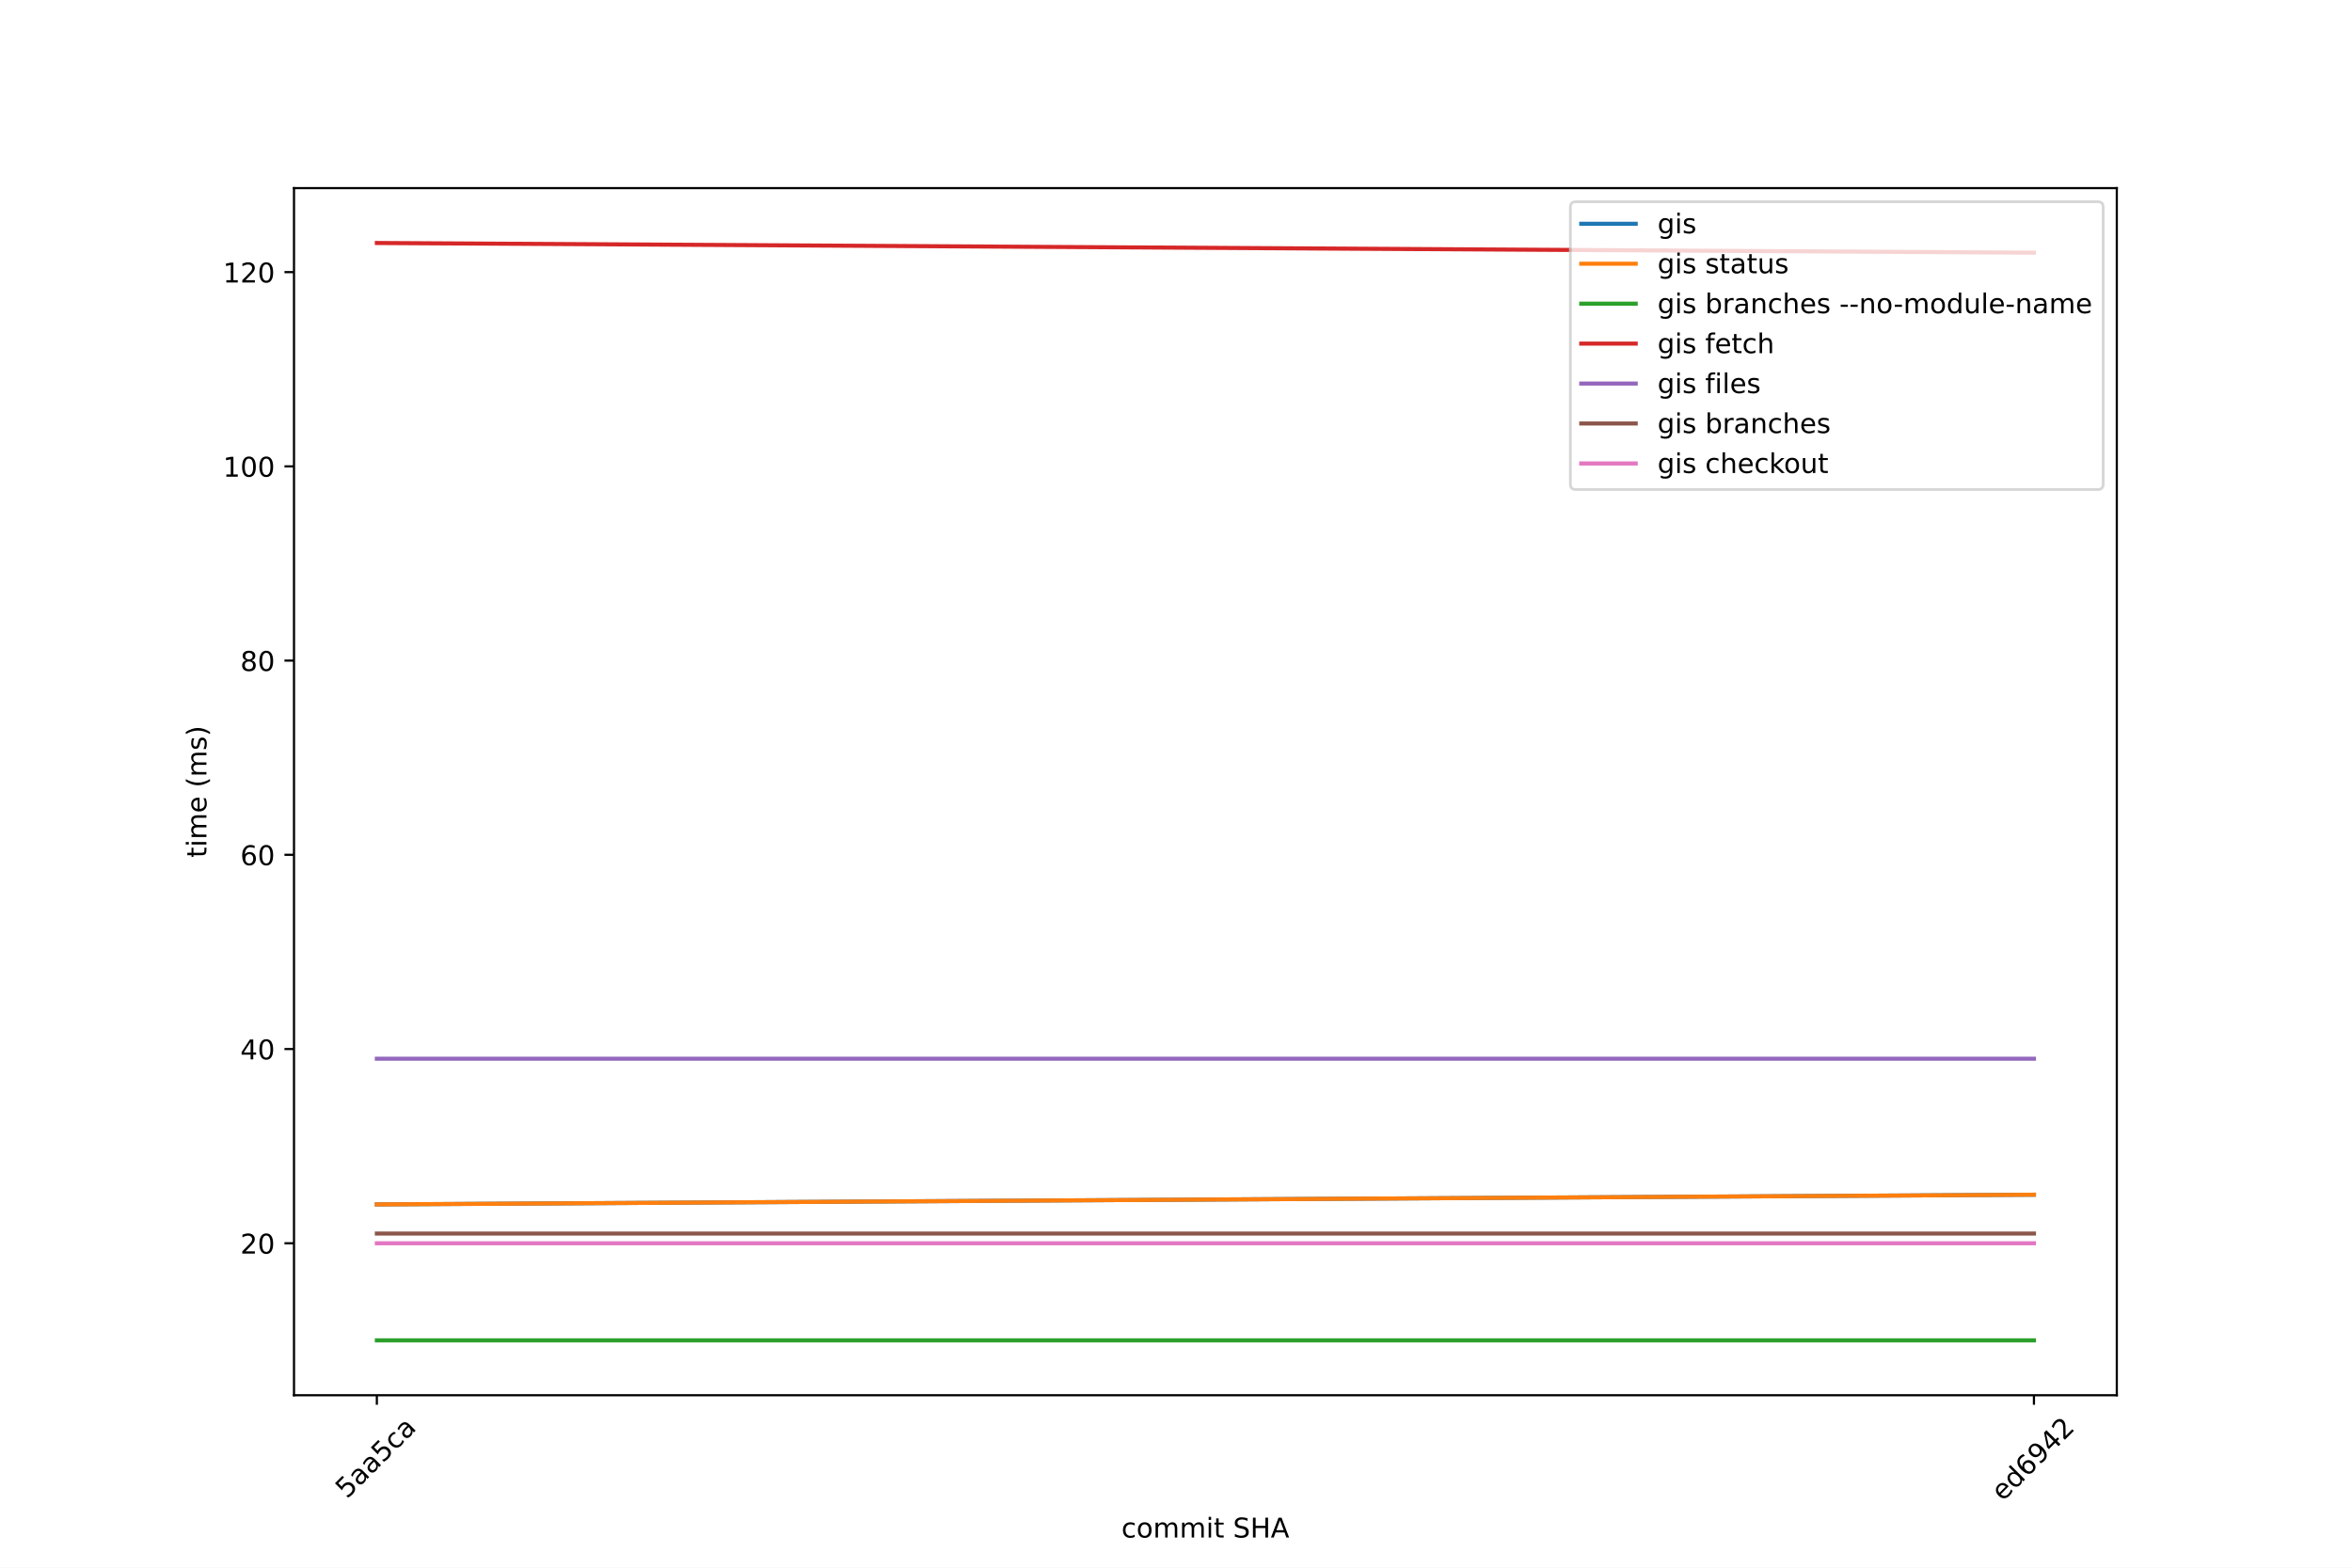
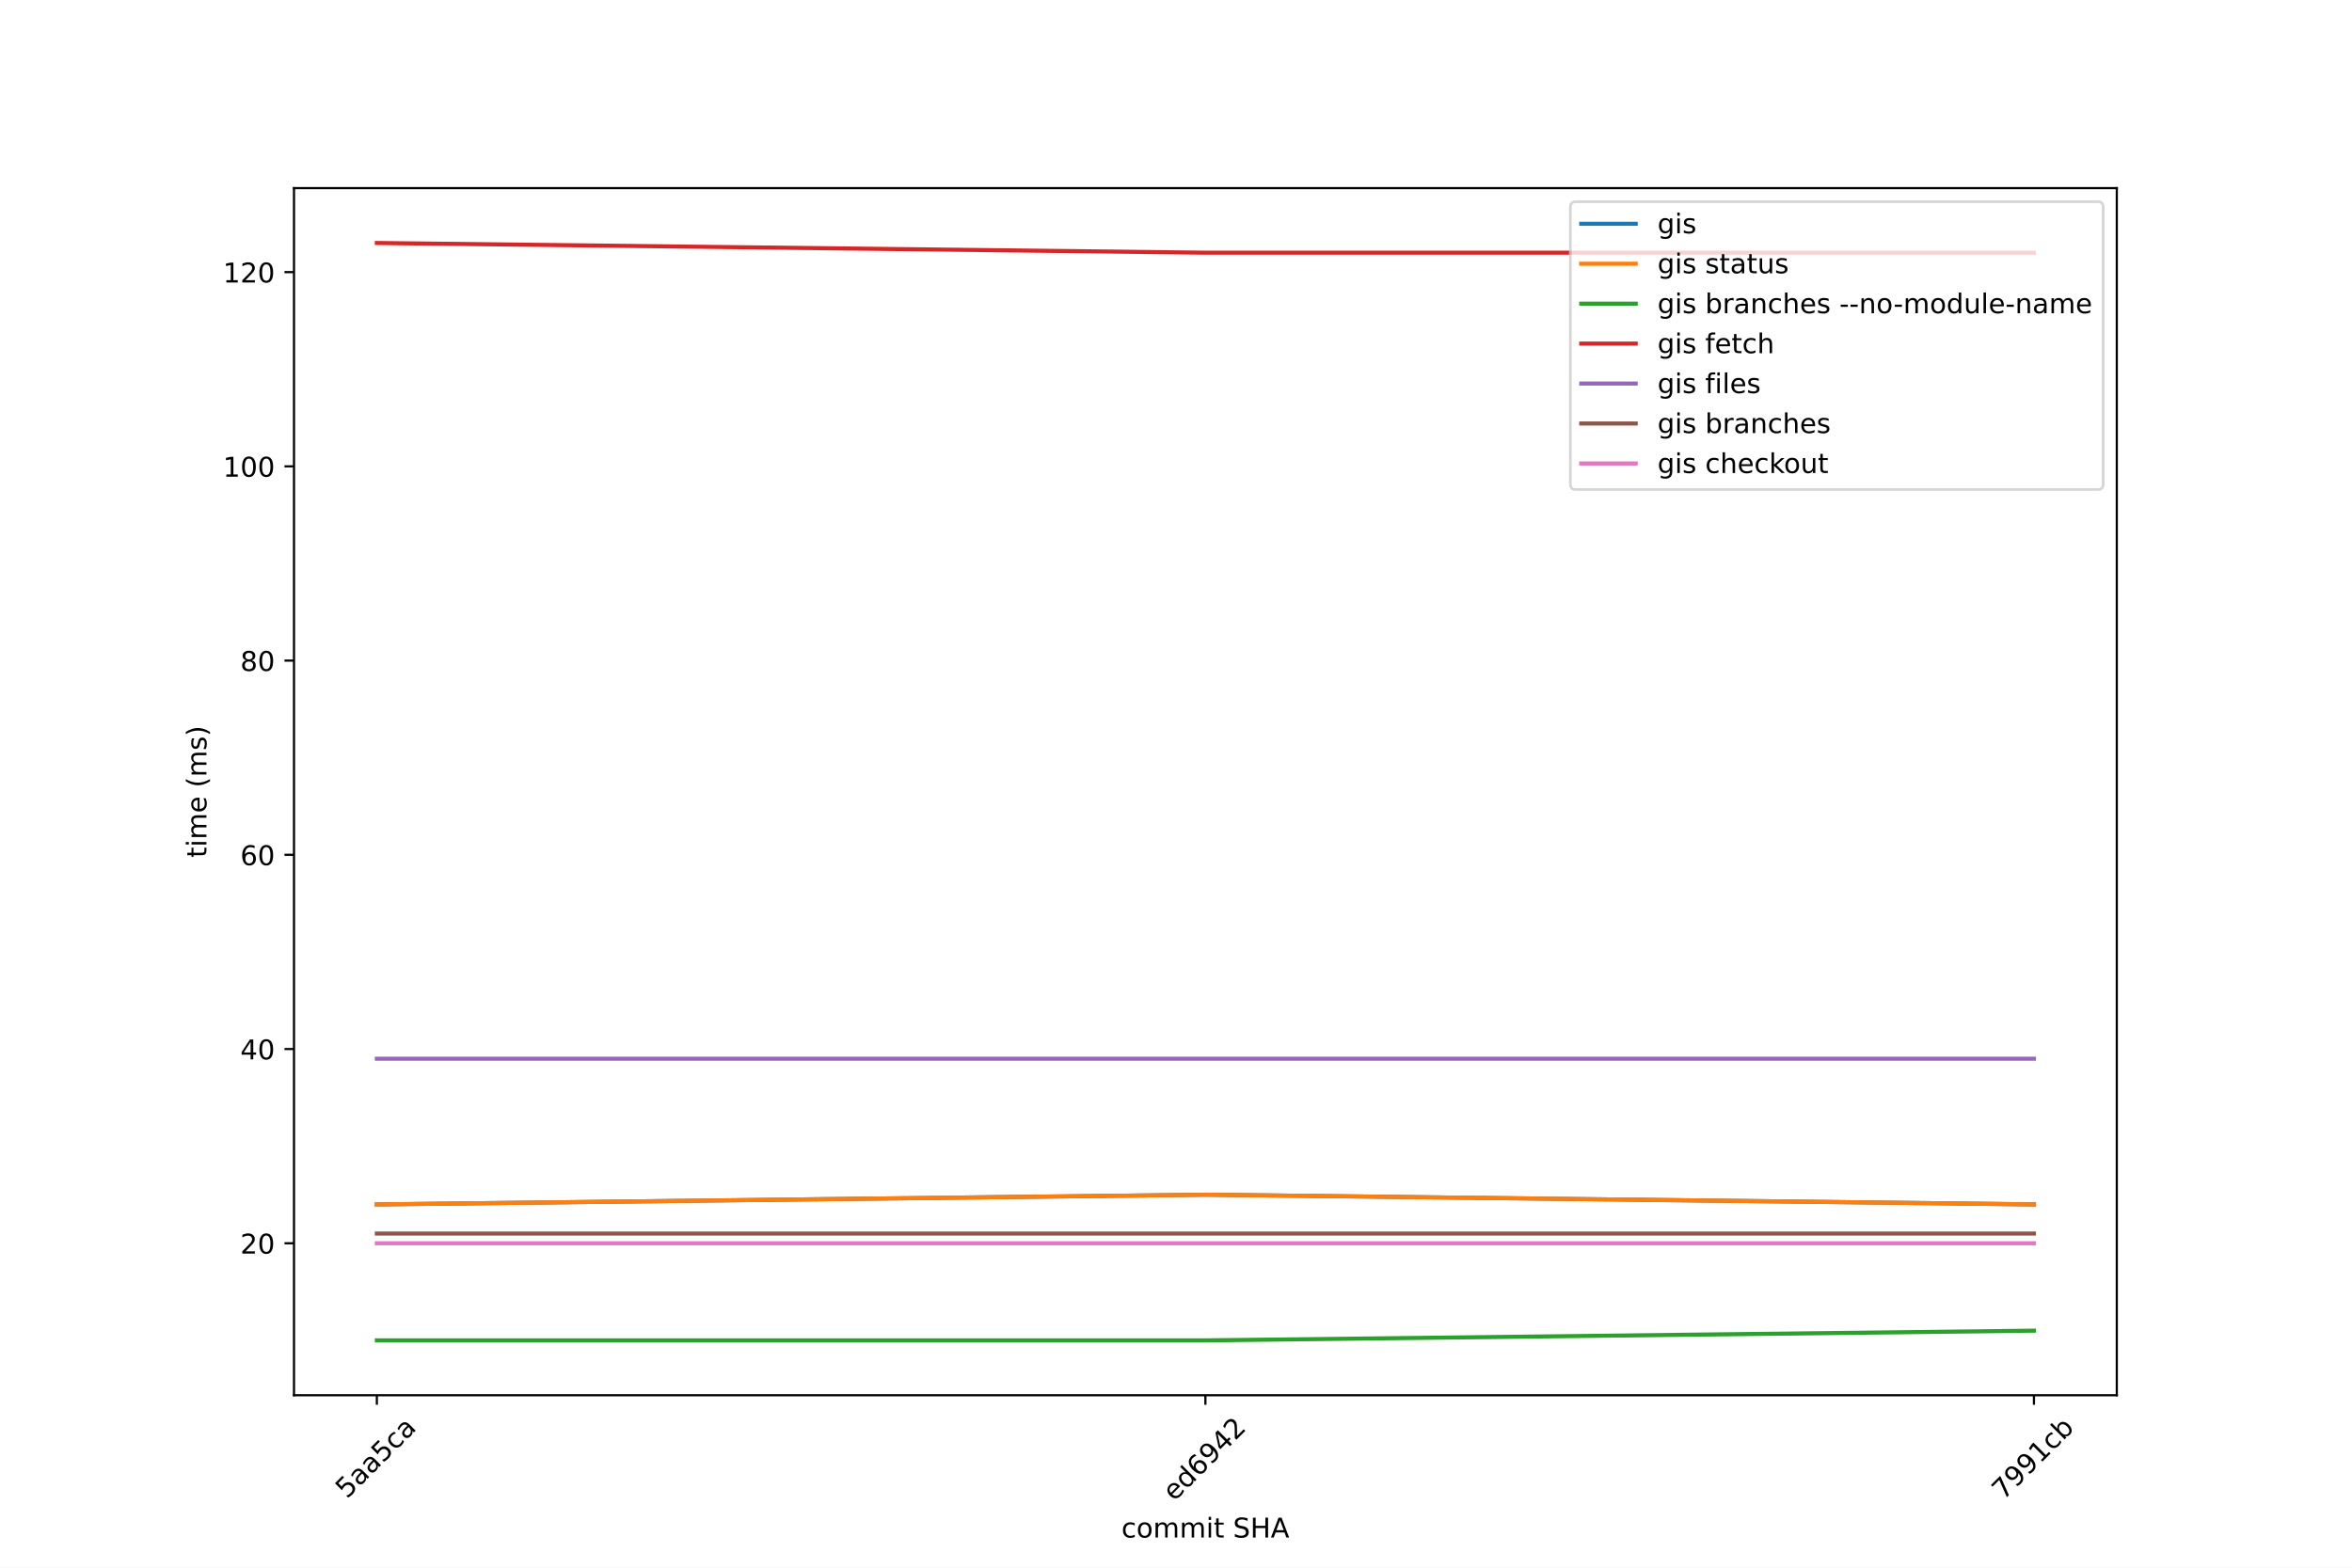
<svg xmlns="http://www.w3.org/2000/svg" xmlns:xlink="http://www.w3.org/1999/xlink" width="864pt" height="576pt" viewBox="0 0 864 576" version="1.1">
  <defs>
    <style type="text/css">*{stroke-linejoin: round; stroke-linecap: butt}</style>
  </defs>
  <g id="figure_1">
    <g id="patch_1">
      <path d="M 0 576  L 864 576  L 864 0  L 0 0  z " style="fill: #ffffff" />
    </g>
    <g id="axes_1">
      <g id="patch_2">
        <path d="M 108 512.64  L 777.6 512.64  L 777.6 69.12  L 108 69.12  z " style="fill: #ffffff" />
      </g>
      <g id="matplotlib.axis_1">
        <g id="xtick_1">
          <g id="line2d_1">
            <defs>
-               <path id="m81b98bf57f" d="M 0 0  L 0 3.5  " style="stroke: #000000; stroke-width: 0.8" />
-             </defs>
-             <g>
-               <use xlink:href="#m81b98bf57f" x="138.436" y="512.64" style="stroke: #000000; stroke-width: 0.8" />
+               <path id="m745626b993" d="M 0 0  L 0 3.5  " style="stroke: #000000; stroke-width: 0.8" />
+             </defs>
+             <g>
+               <use xlink:href="#m745626b993" x="138.436" y="512.64" style="stroke: #000000; stroke-width: 0.8" />
            </g>
          </g>
          <g id="text_1">
            <g transform="translate(127.4447 550.8985) rotate(-45) scale(0.1 -0.1)">
              <defs>
                <path id="DejaVuSans-35" d="M 691 4666  L 3169 4666  L 3169 4134  L 1269 4134  L 1269 2991  Q 1406 3038 1543 3061  Q 1681 3084 1819 3084  Q 2600 3084 3056 2656  Q 3513 2228 3513 1497  Q 3513 744 3044 326  Q 2575 -91 1722 -91  Q 1428 -91 1123 -41  Q 819 9 494 109  L 494 744  Q 775 591 1075 516  Q 1375 441 1709 441  Q 2250 441 2565 725  Q 2881 1009 2881 1497  Q 2881 1984 2565 2268  Q 2250 2553 1709 2553  Q 1456 2553 1204 2497  Q 953 2441 691 2322  L 691 4666  z " transform="scale(0.015625)" />
                <path id="DejaVuSans-61" d="M 2194 1759  Q 1497 1759 1228 1600  Q 959 1441 959 1056  Q 959 750 1161 570  Q 1363 391 1709 391  Q 2188 391 2477 730  Q 2766 1069 2766 1631  L 2766 1759  L 2194 1759  z M 3341 1997  L 3341 0  L 2766 0  L 2766 531  Q 2569 213 2275 61  Q 1981 -91 1556 -91  Q 1019 -91 701 211  Q 384 513 384 1019  Q 384 1609 779 1909  Q 1175 2209 1959 2209  L 2766 2209  L 2766 2266  Q 2766 2663 2505 2880  Q 2244 3097 1772 3097  Q 1472 3097 1187 3025  Q 903 2953 641 2809  L 641 3341  Q 956 3463 1253 3523  Q 1550 3584 1831 3584  Q 2591 3584 2966 3190  Q 3341 2797 3341 1997  z " transform="scale(0.015625)" />
                <path id="DejaVuSans-63" d="M 3122 3366  L 3122 2828  Q 2878 2963 2633 3030  Q 2388 3097 2138 3097  Q 1578 3097 1268 2742  Q 959 2388 959 1747  Q 959 1106 1268 751  Q 1578 397 2138 397  Q 2388 397 2633 464  Q 2878 531 3122 666  L 3122 134  Q 2881 22 2623 -34  Q 2366 -91 2075 -91  Q 1284 -91 818 406  Q 353 903 353 1747  Q 353 2603 823 3093  Q 1294 3584 2113 3584  Q 2378 3584 2631 3529  Q 2884 3475 3122 3366  z " transform="scale(0.015625)" />
              </defs>
              <use xlink:href="#DejaVuSans-35" />
              <use xlink:href="#DejaVuSans-61" x="63.623" />
              <use xlink:href="#DejaVuSans-61" x="124.902" />
              <use xlink:href="#DejaVuSans-35" x="186.182" />
              <use xlink:href="#DejaVuSans-63" x="249.805" />
              <use xlink:href="#DejaVuSans-61" x="304.785" />
            </g>
          </g>
        </g>
        <g id="xtick_2">
          <g id="line2d_2">
            <g>
-               <use xlink:href="#m81b98bf57f" x="747.164" y="512.64" style="stroke: #000000; stroke-width: 0.8" />
+               <use xlink:href="#m745626b993" x="442.8" y="512.64" style="stroke: #000000; stroke-width: 0.8" />
            </g>
          </g>
          <g id="text_2">
-             <g transform="translate(735.6969 551.8487) rotate(-45) scale(0.1 -0.1)">
+             <g transform="translate(431.3333 551.8487) rotate(-45) scale(0.1 -0.1)">
              <defs>
                <path id="DejaVuSans-65" d="M 3597 1894  L 3597 1613  L 953 1613  Q 991 1019 1311 708  Q 1631 397 2203 397  Q 2534 397 2845 478  Q 3156 559 3463 722  L 3463 178  Q 3153 47 2828 -22  Q 2503 -91 2169 -91  Q 1331 -91 842 396  Q 353 884 353 1716  Q 353 2575 817 3079  Q 1281 3584 2069 3584  Q 2775 3584 3186 3129  Q 3597 2675 3597 1894  z M 3022 2063  Q 3016 2534 2758 2815  Q 2500 3097 2075 3097  Q 1594 3097 1305 2825  Q 1016 2553 972 2059  L 3022 2063  z " transform="scale(0.015625)" />
                <path id="DejaVuSans-64" d="M 2906 2969  L 2906 4863  L 3481 4863  L 3481 0  L 2906 0  L 2906 525  Q 2725 213 2448 61  Q 2172 -91 1784 -91  Q 1150 -91 751 415  Q 353 922 353 1747  Q 353 2572 751 3078  Q 1150 3584 1784 3584  Q 2172 3584 2448 3432  Q 2725 3281 2906 2969  z M 947 1747  Q 947 1113 1208 752  Q 1469 391 1925 391  Q 2381 391 2643 752  Q 2906 1113 2906 1747  Q 2906 2381 2643 2742  Q 2381 3103 1925 3103  Q 1469 3103 1208 2742  Q 947 2381 947 1747  z " transform="scale(0.015625)" />
                <path id="DejaVuSans-36" d="M 2113 2584  Q 1688 2584 1439 2293  Q 1191 2003 1191 1497  Q 1191 994 1439 701  Q 1688 409 2113 409  Q 2538 409 2786 701  Q 3034 994 3034 1497  Q 3034 2003 2786 2293  Q 2538 2584 2113 2584  z M 3366 4563  L 3366 3988  Q 3128 4100 2886 4159  Q 2644 4219 2406 4219  Q 1781 4219 1451 3797  Q 1122 3375 1075 2522  Q 1259 2794 1537 2939  Q 1816 3084 2150 3084  Q 2853 3084 3261 2657  Q 3669 2231 3669 1497  Q 3669 778 3244 343  Q 2819 -91 2113 -91  Q 1303 -91 875 529  Q 447 1150 447 2328  Q 447 3434 972 4092  Q 1497 4750 2381 4750  Q 2619 4750 2861 4703  Q 3103 4656 3366 4563  z " transform="scale(0.015625)" />
                <path id="DejaVuSans-39" d="M 703 97  L 703 672  Q 941 559 1184 500  Q 1428 441 1663 441  Q 2288 441 2617 861  Q 2947 1281 2994 2138  Q 2813 1869 2534 1725  Q 2256 1581 1919 1581  Q 1219 1581 811 2004  Q 403 2428 403 3163  Q 403 3881 828 4315  Q 1253 4750 1959 4750  Q 2769 4750 3195 4129  Q 3622 3509 3622 2328  Q 3622 1225 3098 567  Q 2575 -91 1691 -91  Q 1453 -91 1209 -44  Q 966 3 703 97  z M 1959 2075  Q 2384 2075 2632 2365  Q 2881 2656 2881 3163  Q 2881 3666 2632 3958  Q 2384 4250 1959 4250  Q 1534 4250 1286 3958  Q 1038 3666 1038 3163  Q 1038 2656 1286 2365  Q 1534 2075 1959 2075  z " transform="scale(0.015625)" />
                <path id="DejaVuSans-34" d="M 2419 4116  L 825 1625  L 2419 1625  L 2419 4116  z M 2253 4666  L 3047 4666  L 3047 1625  L 3713 1625  L 3713 1100  L 3047 1100  L 3047 0  L 2419 0  L 2419 1100  L 313 1100  L 313 1709  L 2253 4666  z " transform="scale(0.015625)" />
                <path id="DejaVuSans-32" d="M 1228 531  L 3431 531  L 3431 0  L 469 0  L 469 531  Q 828 903 1448 1529  Q 2069 2156 2228 2338  Q 2531 2678 2651 2914  Q 2772 3150 2772 3378  Q 2772 3750 2511 3984  Q 2250 4219 1831 4219  Q 1534 4219 1204 4116  Q 875 4013 500 3803  L 500 4441  Q 881 4594 1212 4672  Q 1544 4750 1819 4750  Q 2544 4750 2975 4387  Q 3406 4025 3406 3419  Q 3406 3131 3298 2873  Q 3191 2616 2906 2266  Q 2828 2175 2409 1742  Q 1991 1309 1228 531  z " transform="scale(0.015625)" />
              </defs>
              <use xlink:href="#DejaVuSans-65" />
              <use xlink:href="#DejaVuSans-64" x="61.523" />
              <use xlink:href="#DejaVuSans-36" x="125" />
              <use xlink:href="#DejaVuSans-39" x="188.623" />
              <use xlink:href="#DejaVuSans-34" x="252.246" />
              <use xlink:href="#DejaVuSans-32" x="315.869" />
            </g>
          </g>
        </g>
-         <g id="text_3">
+         <g id="xtick_3">
+           <g id="line2d_3">
+             <g>
+               <use xlink:href="#m745626b993" x="747.164" y="512.64" style="stroke: #000000; stroke-width: 0.8" />
+             </g>
+           </g>
+           <g id="text_3">
+             <g transform="translate(735.9284 551.3858) rotate(-45) scale(0.1 -0.1)">
+               <defs>
+                 <path id="DejaVuSans-37" d="M 525 4666  L 3525 4666  L 3525 4397  L 1831 0  L 1172 0  L 2766 4134  L 525 4134  L 525 4666  z " transform="scale(0.015625)" />
+                 <path id="DejaVuSans-31" d="M 794 531  L 1825 531  L 1825 4091  L 703 3866  L 703 4441  L 1819 4666  L 2450 4666  L 2450 531  L 3481 531  L 3481 0  L 794 0  L 794 531  z " transform="scale(0.015625)" />
+                 <path id="DejaVuSans-62" d="M 3116 1747  Q 3116 2381 2855 2742  Q 2594 3103 2138 3103  Q 1681 3103 1420 2742  Q 1159 2381 1159 1747  Q 1159 1113 1420 752  Q 1681 391 2138 391  Q 2594 391 2855 752  Q 3116 1113 3116 1747  z M 1159 2969  Q 1341 3281 1617 3432  Q 1894 3584 2278 3584  Q 2916 3584 3314 3078  Q 3713 2572 3713 1747  Q 3713 922 3314 415  Q 2916 -91 2278 -91  Q 1894 -91 1617 61  Q 1341 213 1159 525  L 1159 0  L 581 0  L 581 4863  L 1159 4863  L 1159 2969  z " transform="scale(0.015625)" />
+               </defs>
+               <use xlink:href="#DejaVuSans-37" />
+               <use xlink:href="#DejaVuSans-39" x="63.623" />
+               <use xlink:href="#DejaVuSans-39" x="127.246" />
+               <use xlink:href="#DejaVuSans-31" x="190.869" />
+               <use xlink:href="#DejaVuSans-63" x="254.492" />
+               <use xlink:href="#DejaVuSans-62" x="309.473" />
+             </g>
+           </g>
+         </g>
+         <g id="text_4">
          <g transform="translate(411.9578 564.9177) scale(0.1 -0.1)">
            <defs>
              <path id="DejaVuSans-6f" d="M 1959 3097  Q 1497 3097 1228 2736  Q 959 2375 959 1747  Q 959 1119 1226 758  Q 1494 397 1959 397  Q 2419 397 2687 759  Q 2956 1122 2956 1747  Q 2956 2369 2687 2733  Q 2419 3097 1959 3097  z M 1959 3584  Q 2709 3584 3137 3096  Q 3566 2609 3566 1747  Q 3566 888 3137 398  Q 2709 -91 1959 -91  Q 1206 -91 779 398  Q 353 888 353 1747  Q 353 2609 779 3096  Q 1206 3584 1959 3584  z " transform="scale(0.015625)" />
              <path id="DejaVuSans-6d" d="M 3328 2828  Q 3544 3216 3844 3400  Q 4144 3584 4550 3584  Q 5097 3584 5394 3201  Q 5691 2819 5691 2113  L 5691 0  L 5113 0  L 5113 2094  Q 5113 2597 4934 2840  Q 4756 3084 4391 3084  Q 3944 3084 3684 2787  Q 3425 2491 3425 1978  L 3425 0  L 2847 0  L 2847 2094  Q 2847 2600 2669 2842  Q 2491 3084 2119 3084  Q 1678 3084 1418 2786  Q 1159 2488 1159 1978  L 1159 0  L 581 0  L 581 3500  L 1159 3500  L 1159 2956  Q 1356 3278 1631 3431  Q 1906 3584 2284 3584  Q 2666 3584 2933 3390  Q 3200 3197 3328 2828  z " transform="scale(0.015625)" />
              <path id="DejaVuSans-69" d="M 603 3500  L 1178 3500  L 1178 0  L 603 0  L 603 3500  z M 603 4863  L 1178 4863  L 1178 4134  L 603 4134  L 603 4863  z " transform="scale(0.015625)" />
              <path id="DejaVuSans-74" d="M 1172 4494  L 1172 3500  L 2356 3500  L 2356 3053  L 1172 3053  L 1172 1153  Q 1172 725 1289 603  Q 1406 481 1766 481  L 2356 481  L 2356 0  L 1766 0  Q 1100 0 847 248  Q 594 497 594 1153  L 594 3053  L 172 3053  L 172 3500  L 594 3500  L 594 4494  L 1172 4494  z " transform="scale(0.015625)" />
              <path id="DejaVuSans-20" transform="scale(0.015625)" />
              <path id="DejaVuSans-53" d="M 3425 4513  L 3425 3897  Q 3066 4069 2747 4153  Q 2428 4238 2131 4238  Q 1616 4238 1336 4038  Q 1056 3838 1056 3469  Q 1056 3159 1242 3001  Q 1428 2844 1947 2747  L 2328 2669  Q 3034 2534 3370 2195  Q 3706 1856 3706 1288  Q 3706 609 3251 259  Q 2797 -91 1919 -91  Q 1588 -91 1214 -16  Q 841 59 441 206  L 441 856  Q 825 641 1194 531  Q 1563 422 1919 422  Q 2459 422 2753 634  Q 3047 847 3047 1241  Q 3047 1584 2836 1778  Q 2625 1972 2144 2069  L 1759 2144  Q 1053 2284 737 2584  Q 422 2884 422 3419  Q 422 4038 858 4394  Q 1294 4750 2059 4750  Q 2388 4750 2728 4690  Q 3069 4631 3425 4513  z " transform="scale(0.015625)" />
              <path id="DejaVuSans-48" d="M 628 4666  L 1259 4666  L 1259 2753  L 3553 2753  L 3553 4666  L 4184 4666  L 4184 0  L 3553 0  L 3553 2222  L 1259 2222  L 1259 0  L 628 0  L 628 4666  z " transform="scale(0.015625)" />
              <path id="DejaVuSans-41" d="M 2188 4044  L 1331 1722  L 3047 1722  L 2188 4044  z M 1831 4666  L 2547 4666  L 4325 0  L 3669 0  L 3244 1197  L 1141 1197  L 716 0  L 50 0  L 1831 4666  z " transform="scale(0.015625)" />
            </defs>
            <use xlink:href="#DejaVuSans-63" />
            <use xlink:href="#DejaVuSans-6f" x="54.98" />
            <use xlink:href="#DejaVuSans-6d" x="116.162" />
            <use xlink:href="#DejaVuSans-6d" x="213.574" />
            <use xlink:href="#DejaVuSans-69" x="310.986" />
            <use xlink:href="#DejaVuSans-74" x="338.77" />
            <use xlink:href="#DejaVuSans-20" x="377.979" />
            <use xlink:href="#DejaVuSans-53" x="409.766" />
            <use xlink:href="#DejaVuSans-48" x="473.242" />
            <use xlink:href="#DejaVuSans-41" x="548.438" />
          </g>
        </g>
      </g>
      <g id="matplotlib.axis_2">
        <g id="ytick_1">
-           <g id="line2d_3">
-             <defs>
-               <path id="mb40b06a267" d="M 0 0  L -3.5 0  " style="stroke: #000000; stroke-width: 0.8" />
-             </defs>
-             <g>
-               <use xlink:href="#mb40b06a267" x="108" y="456.799" style="stroke: #000000; stroke-width: 0.8" />
-             </g>
-           </g>
-           <g id="text_4">
+           <g id="line2d_4">
+             <defs>
+               <path id="m132b5d697a" d="M 0 0  L -3.5 0  " style="stroke: #000000; stroke-width: 0.8" />
+             </defs>
+             <g>
+               <use xlink:href="#m132b5d697a" x="108" y="456.799" style="stroke: #000000; stroke-width: 0.8" />
+             </g>
+           </g>
+           <g id="text_5">
            <g transform="translate(88.275 460.5978) scale(0.1 -0.1)">
              <defs>
                <path id="DejaVuSans-30" d="M 2034 4250  Q 1547 4250 1301 3770  Q 1056 3291 1056 2328  Q 1056 1369 1301 889  Q 1547 409 2034 409  Q 2525 409 2770 889  Q 3016 1369 3016 2328  Q 3016 3291 2770 3770  Q 2525 4250 2034 4250  z M 2034 4750  Q 2819 4750 3233 4129  Q 3647 3509 3647 2328  Q 3647 1150 3233 529  Q 2819 -91 2034 -91  Q 1250 -91 836 529  Q 422 1150 422 2328  Q 422 3509 836 4129  Q 1250 4750 2034 4750  z " transform="scale(0.015625)" />
              </defs>
              <use xlink:href="#DejaVuSans-32" />
              <use xlink:href="#DejaVuSans-30" x="63.623" />
            </g>
          </g>
        </g>
        <g id="ytick_2">
-           <g id="line2d_4">
-             <g>
-               <use xlink:href="#mb40b06a267" x="108" y="385.436" style="stroke: #000000; stroke-width: 0.8" />
-             </g>
-           </g>
-           <g id="text_5">
+           <g id="line2d_5">
+             <g>
+               <use xlink:href="#m132b5d697a" x="108" y="385.436" style="stroke: #000000; stroke-width: 0.8" />
+             </g>
+           </g>
+           <g id="text_6">
            <g transform="translate(88.275 389.235) scale(0.1 -0.1)">
              <use xlink:href="#DejaVuSans-34" />
              <use xlink:href="#DejaVuSans-30" x="63.623" />
            </g>
          </g>
        </g>
        <g id="ytick_3">
-           <g id="line2d_5">
-             <g>
-               <use xlink:href="#mb40b06a267" x="108" y="314.073" style="stroke: #000000; stroke-width: 0.8" />
-             </g>
-           </g>
-           <g id="text_6">
+           <g id="line2d_6">
+             <g>
+               <use xlink:href="#m132b5d697a" x="108" y="314.073" style="stroke: #000000; stroke-width: 0.8" />
+             </g>
+           </g>
+           <g id="text_7">
            <g transform="translate(88.275 317.8721) scale(0.1 -0.1)">
              <use xlink:href="#DejaVuSans-36" />
              <use xlink:href="#DejaVuSans-30" x="63.623" />
            </g>
          </g>
        </g>
        <g id="ytick_4">
-           <g id="line2d_6">
-             <g>
-               <use xlink:href="#mb40b06a267" x="108" y="242.71" style="stroke: #000000; stroke-width: 0.8" />
-             </g>
-           </g>
-           <g id="text_7">
+           <g id="line2d_7">
+             <g>
+               <use xlink:href="#m132b5d697a" x="108" y="242.71" style="stroke: #000000; stroke-width: 0.8" />
+             </g>
+           </g>
+           <g id="text_8">
            <g transform="translate(88.275 246.5093) scale(0.1 -0.1)">
              <defs>
                <path id="DejaVuSans-38" d="M 2034 2216  Q 1584 2216 1326 1975  Q 1069 1734 1069 1313  Q 1069 891 1326 650  Q 1584 409 2034 409  Q 2484 409 2743 651  Q 3003 894 3003 1313  Q 3003 1734 2745 1975  Q 2488 2216 2034 2216  z M 1403 2484  Q 997 2584 770 2862  Q 544 3141 544 3541  Q 544 4100 942 4425  Q 1341 4750 2034 4750  Q 2731 4750 3128 4425  Q 3525 4100 3525 3541  Q 3525 3141 3298 2862  Q 3072 2584 2669 2484  Q 3125 2378 3379 2068  Q 3634 1759 3634 1313  Q 3634 634 3220 271  Q 2806 -91 2034 -91  Q 1263 -91 848 271  Q 434 634 434 1313  Q 434 1759 690 2068  Q 947 2378 1403 2484  z M 1172 3481  Q 1172 3119 1398 2916  Q 1625 2713 2034 2713  Q 2441 2713 2670 2916  Q 2900 3119 2900 3481  Q 2900 3844 2670 4047  Q 2441 4250 2034 4250  Q 1625 4250 1398 4047  Q 1172 3844 1172 3481  z " transform="scale(0.015625)" />
              </defs>
              <use xlink:href="#DejaVuSans-38" />
              <use xlink:href="#DejaVuSans-30" x="63.623" />
            </g>
          </g>
        </g>
        <g id="ytick_5">
-           <g id="line2d_7">
-             <g>
-               <use xlink:href="#mb40b06a267" x="108" y="171.347" style="stroke: #000000; stroke-width: 0.8" />
-             </g>
-           </g>
-           <g id="text_8">
+           <g id="line2d_8">
+             <g>
+               <use xlink:href="#m132b5d697a" x="108" y="171.347" style="stroke: #000000; stroke-width: 0.8" />
+             </g>
+           </g>
+           <g id="text_9">
            <g transform="translate(81.9125 175.1465) scale(0.1 -0.1)">
-               <defs>
-                 <path id="DejaVuSans-31" d="M 794 531  L 1825 531  L 1825 4091  L 703 3866  L 703 4441  L 1819 4666  L 2450 4666  L 2450 531  L 3481 531  L 3481 0  L 794 0  L 794 531  z " transform="scale(0.015625)" />
-               </defs>
              <use xlink:href="#DejaVuSans-31" />
              <use xlink:href="#DejaVuSans-30" x="63.623" />
              <use xlink:href="#DejaVuSans-30" x="127.246" />
            </g>
          </g>
        </g>
        <g id="ytick_6">
-           <g id="line2d_8">
-             <g>
-               <use xlink:href="#mb40b06a267" x="108" y="99.984" style="stroke: #000000; stroke-width: 0.8" />
-             </g>
-           </g>
-           <g id="text_9">
+           <g id="line2d_9">
+             <g>
+               <use xlink:href="#m132b5d697a" x="108" y="99.984" style="stroke: #000000; stroke-width: 0.8" />
+             </g>
+           </g>
+           <g id="text_10">
            <g transform="translate(81.9125 103.7836) scale(0.1 -0.1)">
              <use xlink:href="#DejaVuSans-31" />
              <use xlink:href="#DejaVuSans-32" x="63.623" />
              <use xlink:href="#DejaVuSans-30" x="127.246" />
            </g>
          </g>
        </g>
-         <g id="text_10">
+         <g id="text_11">
          <g transform="translate(75.83281 315.1417) rotate(-90) scale(0.1 -0.1)">
            <defs>
              <path id="DejaVuSans-28" d="M 1984 4856  Q 1566 4138 1362 3434  Q 1159 2731 1159 2009  Q 1159 1288 1364 580  Q 1569 -128 1984 -844  L 1484 -844  Q 1016 -109 783 600  Q 550 1309 550 2009  Q 550 2706 781 3412  Q 1013 4119 1484 4856  L 1984 4856  z " transform="scale(0.015625)" />
              <path id="DejaVuSans-73" d="M 2834 3397  L 2834 2853  Q 2591 2978 2328 3040  Q 2066 3103 1784 3103  Q 1356 3103 1142 2972  Q 928 2841 928 2578  Q 928 2378 1081 2264  Q 1234 2150 1697 2047  L 1894 2003  Q 2506 1872 2764 1633  Q 3022 1394 3022 966  Q 3022 478 2636 193  Q 2250 -91 1575 -91  Q 1294 -91 989 -36  Q 684 19 347 128  L 347 722  Q 666 556 975 473  Q 1284 391 1588 391  Q 1994 391 2212 530  Q 2431 669 2431 922  Q 2431 1156 2273 1281  Q 2116 1406 1581 1522  L 1381 1569  Q 847 1681 609 1914  Q 372 2147 372 2553  Q 372 3047 722 3315  Q 1072 3584 1716 3584  Q 2034 3584 2315 3537  Q 2597 3491 2834 3397  z " transform="scale(0.015625)" />
              <path id="DejaVuSans-29" d="M 513 4856  L 1013 4856  Q 1481 4119 1714 3412  Q 1947 2706 1947 2009  Q 1947 1309 1714 600  Q 1481 -109 1013 -844  L 513 -844  Q 928 -128 1133 580  Q 1338 1288 1338 2009  Q 1338 2731 1133 3434  Q 928 4138 513 4856  z " transform="scale(0.015625)" />
            </defs>
            <use xlink:href="#DejaVuSans-74" />
            <use xlink:href="#DejaVuSans-69" x="39.209" />
            <use xlink:href="#DejaVuSans-6d" x="66.992" />
            <use xlink:href="#DejaVuSans-65" x="164.404" />
            <use xlink:href="#DejaVuSans-20" x="225.928" />
            <use xlink:href="#DejaVuSans-28" x="257.715" />
            <use xlink:href="#DejaVuSans-6d" x="296.729" />
            <use xlink:href="#DejaVuSans-73" x="394.141" />
            <use xlink:href="#DejaVuSans-29" x="446.24" />
          </g>
        </g>
      </g>
-       <g id="line2d_9">
-         <path d="M 138.436 442.526  L 747.164 438.958  " clip-path="url(#p9a5f69b4f9)" style="fill: none; stroke: #1f77b4; stroke-width: 1.5; stroke-linecap: square" />
-       </g>
      <g id="line2d_10">
-         <path d="M 138.436 442.526  L 747.164 438.958  " clip-path="url(#p9a5f69b4f9)" style="fill: none; stroke: #ff7f0e; stroke-width: 1.5; stroke-linecap: square" />
+         <path d="M 138.436 442.526  L 442.8 438.958  L 747.164 442.526  " clip-path="url(#pb55ed2ad97)" style="fill: none; stroke: #1f77b4; stroke-width: 1.5; stroke-linecap: square" />
      </g>
      <g id="line2d_11">
-         <path d="M 138.436 492.48  L 747.164 492.48  " clip-path="url(#p9a5f69b4f9)" style="fill: none; stroke: #2ca02c; stroke-width: 1.5; stroke-linecap: square" />
+         <path d="M 138.436 442.526  L 442.8 438.958  L 747.164 442.526  " clip-path="url(#pb55ed2ad97)" style="fill: none; stroke: #ff7f0e; stroke-width: 1.5; stroke-linecap: square" />
      </g>
      <g id="line2d_12">
-         <path d="M 138.436 89.28  L 747.164 92.848  " clip-path="url(#p9a5f69b4f9)" style="fill: none; stroke: #d62728; stroke-width: 1.5; stroke-linecap: square" />
+         <path d="M 138.436 492.48  L 442.8 492.48  L 747.164 488.912  " clip-path="url(#pb55ed2ad97)" style="fill: none; stroke: #2ca02c; stroke-width: 1.5; stroke-linecap: square" />
      </g>
      <g id="line2d_13">
-         <path d="M 138.436 389.004  L 747.164 389.004  " clip-path="url(#p9a5f69b4f9)" style="fill: none; stroke: #9467bd; stroke-width: 1.5; stroke-linecap: square" />
+         <path d="M 138.436 89.28  L 442.8 92.848  L 747.164 92.848  " clip-path="url(#pb55ed2ad97)" style="fill: none; stroke: #d62728; stroke-width: 1.5; stroke-linecap: square" />
      </g>
      <g id="line2d_14">
-         <path d="M 138.436 453.23  L 747.164 453.23  " clip-path="url(#p9a5f69b4f9)" style="fill: none; stroke: #8c564b; stroke-width: 1.5; stroke-linecap: square" />
+         <path d="M 138.436 389.004  L 442.8 389.004  L 747.164 389.004  " clip-path="url(#pb55ed2ad97)" style="fill: none; stroke: #9467bd; stroke-width: 1.5; stroke-linecap: square" />
      </g>
      <g id="line2d_15">
-         <path d="M 138.436 456.799  L 747.164 456.799  " clip-path="url(#p9a5f69b4f9)" style="fill: none; stroke: #e377c2; stroke-width: 1.5; stroke-linecap: square" />
+         <path d="M 138.436 453.23  L 442.8 453.23  L 747.164 453.23  " clip-path="url(#pb55ed2ad97)" style="fill: none; stroke: #8c564b; stroke-width: 1.5; stroke-linecap: square" />
+       </g>
+       <g id="line2d_16">
+         <path d="M 138.436 456.799  L 442.8 456.799  L 747.164 456.799  " clip-path="url(#pb55ed2ad97)" style="fill: none; stroke: #e377c2; stroke-width: 1.5; stroke-linecap: square" />
      </g>
      <g id="patch_3">
        <path d="M 108 512.64  L 108 69.12  " style="fill: none; stroke: #000000; stroke-width: 0.8; stroke-linejoin: miter; stroke-linecap: square" />
      </g>
      <g id="patch_4">
        <path d="M 777.6 512.64  L 777.6 69.12  " style="fill: none; stroke: #000000; stroke-width: 0.8; stroke-linejoin: miter; stroke-linecap: square" />
      </g>
      <g id="patch_5">
        <path d="M 108 512.64  L 777.6 512.64  " style="fill: none; stroke: #000000; stroke-width: 0.8; stroke-linejoin: miter; stroke-linecap: square" />
      </g>
      <g id="patch_6">
        <path d="M 108 69.12  L 777.6 69.12  " style="fill: none; stroke: #000000; stroke-width: 0.8; stroke-linejoin: miter; stroke-linecap: square" />
      </g>
      <g id="legend_1">
        <g id="patch_7">
          <path d="M 578.873 179.867  L 770.6 179.867  Q 772.6 179.867 772.6 177.867  L 772.6 76.12  Q 772.6 74.12 770.6 74.12  L 578.873 74.12  Q 576.873 74.12 576.873 76.12  L 576.873 177.867  Q 576.873 179.867 578.873 179.867  z " style="fill: #ffffff; opacity: 0.8; stroke: #cccccc; stroke-linejoin: miter" />
        </g>
-         <g id="line2d_16">
+         <g id="line2d_17">
          <path d="M 580.873 82.218  L 590.873 82.218  L 600.873 82.218  " style="fill: none; stroke: #1f77b4; stroke-width: 1.5; stroke-linecap: square" />
        </g>
-         <g id="text_11">
+         <g id="text_12">
          <g transform="translate(608.8734 85.71844) scale(0.1 -0.1)">
            <defs>
              <path id="DejaVuSans-67" d="M 2906 1791  Q 2906 2416 2648 2759  Q 2391 3103 1925 3103  Q 1463 3103 1205 2759  Q 947 2416 947 1791  Q 947 1169 1205 825  Q 1463 481 1925 481  Q 2391 481 2648 825  Q 2906 1169 2906 1791  z M 3481 434  Q 3481 -459 3084 -895  Q 2688 -1331 1869 -1331  Q 1566 -1331 1297 -1286  Q 1028 -1241 775 -1147  L 775 -588  Q 1028 -725 1275 -790  Q 1522 -856 1778 -856  Q 2344 -856 2625 -561  Q 2906 -266 2906 331  L 2906 616  Q 2728 306 2450 153  Q 2172 0 1784 0  Q 1141 0 747 490  Q 353 981 353 1791  Q 353 2603 747 3093  Q 1141 3584 1784 3584  Q 2172 3584 2450 3431  Q 2728 3278 2906 2969  L 2906 3500  L 3481 3500  L 3481 434  z " transform="scale(0.015625)" />
            </defs>
            <use xlink:href="#DejaVuSans-67" />
            <use xlink:href="#DejaVuSans-69" x="63.477" />
            <use xlink:href="#DejaVuSans-73" x="91.26" />
          </g>
        </g>
-         <g id="line2d_17">
+         <g id="line2d_18">
          <path d="M 580.873 96.897  L 590.873 96.897  L 600.873 96.897  " style="fill: none; stroke: #ff7f0e; stroke-width: 1.5; stroke-linecap: square" />
        </g>
-         <g id="text_12">
+         <g id="text_13">
          <g transform="translate(608.8734 100.3966) scale(0.1 -0.1)">
            <defs>
              <path id="DejaVuSans-75" d="M 544 1381  L 544 3500  L 1119 3500  L 1119 1403  Q 1119 906 1312 657  Q 1506 409 1894 409  Q 2359 409 2629 706  Q 2900 1003 2900 1516  L 2900 3500  L 3475 3500  L 3475 0  L 2900 0  L 2900 538  Q 2691 219 2414 64  Q 2138 -91 1772 -91  Q 1169 -91 856 284  Q 544 659 544 1381  z M 1991 3584  L 1991 3584  z " transform="scale(0.015625)" />
            </defs>
            <use xlink:href="#DejaVuSans-67" />
            <use xlink:href="#DejaVuSans-69" x="63.477" />
            <use xlink:href="#DejaVuSans-73" x="91.26" />
            <use xlink:href="#DejaVuSans-20" x="143.359" />
            <use xlink:href="#DejaVuSans-73" x="175.146" />
            <use xlink:href="#DejaVuSans-74" x="227.246" />
            <use xlink:href="#DejaVuSans-61" x="266.455" />
            <use xlink:href="#DejaVuSans-74" x="327.734" />
            <use xlink:href="#DejaVuSans-75" x="366.943" />
            <use xlink:href="#DejaVuSans-73" x="430.322" />
          </g>
        </g>
-         <g id="line2d_18">
+         <g id="line2d_19">
          <path d="M 580.873 111.575  L 590.873 111.575  L 600.873 111.575  " style="fill: none; stroke: #2ca02c; stroke-width: 1.5; stroke-linecap: square" />
        </g>
-         <g id="text_13">
+         <g id="text_14">
          <g transform="translate(608.8734 115.0747) scale(0.1 -0.1)">
            <defs>
-               <path id="DejaVuSans-62" d="M 3116 1747  Q 3116 2381 2855 2742  Q 2594 3103 2138 3103  Q 1681 3103 1420 2742  Q 1159 2381 1159 1747  Q 1159 1113 1420 752  Q 1681 391 2138 391  Q 2594 391 2855 752  Q 3116 1113 3116 1747  z M 1159 2969  Q 1341 3281 1617 3432  Q 1894 3584 2278 3584  Q 2916 3584 3314 3078  Q 3713 2572 3713 1747  Q 3713 922 3314 415  Q 2916 -91 2278 -91  Q 1894 -91 1617 61  Q 1341 213 1159 525  L 1159 0  L 581 0  L 581 4863  L 1159 4863  L 1159 2969  z " transform="scale(0.015625)" />
              <path id="DejaVuSans-72" d="M 2631 2963  Q 2534 3019 2420 3045  Q 2306 3072 2169 3072  Q 1681 3072 1420 2755  Q 1159 2438 1159 1844  L 1159 0  L 581 0  L 581 3500  L 1159 3500  L 1159 2956  Q 1341 3275 1631 3429  Q 1922 3584 2338 3584  Q 2397 3584 2469 3576  Q 2541 3569 2628 3553  L 2631 2963  z " transform="scale(0.015625)" />
              <path id="DejaVuSans-6e" d="M 3513 2113  L 3513 0  L 2938 0  L 2938 2094  Q 2938 2591 2744 2837  Q 2550 3084 2163 3084  Q 1697 3084 1428 2787  Q 1159 2491 1159 1978  L 1159 0  L 581 0  L 581 3500  L 1159 3500  L 1159 2956  Q 1366 3272 1645 3428  Q 1925 3584 2291 3584  Q 2894 3584 3203 3211  Q 3513 2838 3513 2113  z " transform="scale(0.015625)" />
              <path id="DejaVuSans-68" d="M 3513 2113  L 3513 0  L 2938 0  L 2938 2094  Q 2938 2591 2744 2837  Q 2550 3084 2163 3084  Q 1697 3084 1428 2787  Q 1159 2491 1159 1978  L 1159 0  L 581 0  L 581 4863  L 1159 4863  L 1159 2956  Q 1366 3272 1645 3428  Q 1925 3584 2291 3584  Q 2894 3584 3203 3211  Q 3513 2838 3513 2113  z " transform="scale(0.015625)" />
              <path id="DejaVuSans-2d" d="M 313 2009  L 1997 2009  L 1997 1497  L 313 1497  L 313 2009  z " transform="scale(0.015625)" />
              <path id="DejaVuSans-6c" d="M 603 4863  L 1178 4863  L 1178 0  L 603 0  L 603 4863  z " transform="scale(0.015625)" />
            </defs>
            <use xlink:href="#DejaVuSans-67" />
            <use xlink:href="#DejaVuSans-69" x="63.477" />
            <use xlink:href="#DejaVuSans-73" x="91.26" />
            <use xlink:href="#DejaVuSans-20" x="143.359" />
            <use xlink:href="#DejaVuSans-62" x="175.146" />
            <use xlink:href="#DejaVuSans-72" x="238.623" />
            <use xlink:href="#DejaVuSans-61" x="279.736" />
            <use xlink:href="#DejaVuSans-6e" x="341.016" />
            <use xlink:href="#DejaVuSans-63" x="404.395" />
            <use xlink:href="#DejaVuSans-68" x="459.375" />
            <use xlink:href="#DejaVuSans-65" x="522.754" />
            <use xlink:href="#DejaVuSans-73" x="584.277" />
            <use xlink:href="#DejaVuSans-20" x="636.377" />
            <use xlink:href="#DejaVuSans-2d" x="668.164" />
            <use xlink:href="#DejaVuSans-2d" x="704.248" />
            <use xlink:href="#DejaVuSans-6e" x="740.332" />
            <use xlink:href="#DejaVuSans-6f" x="803.711" />
            <use xlink:href="#DejaVuSans-2d" x="866.768" />
            <use xlink:href="#DejaVuSans-6d" x="902.852" />
            <use xlink:href="#DejaVuSans-6f" x="1000.264" />
            <use xlink:href="#DejaVuSans-64" x="1061.445" />
            <use xlink:href="#DejaVuSans-75" x="1124.922" />
            <use xlink:href="#DejaVuSans-6c" x="1188.301" />
            <use xlink:href="#DejaVuSans-65" x="1216.084" />
            <use xlink:href="#DejaVuSans-2d" x="1277.607" />
            <use xlink:href="#DejaVuSans-6e" x="1313.691" />
            <use xlink:href="#DejaVuSans-61" x="1377.07" />
            <use xlink:href="#DejaVuSans-6d" x="1438.35" />
            <use xlink:href="#DejaVuSans-65" x="1535.762" />
          </g>
        </g>
-         <g id="line2d_19">
+         <g id="line2d_20">
          <path d="M 580.873 126.253  L 590.873 126.253  L 600.873 126.253  " style="fill: none; stroke: #d62728; stroke-width: 1.5; stroke-linecap: square" />
        </g>
-         <g id="text_14">
+         <g id="text_15">
          <g transform="translate(608.8734 129.7528) scale(0.1 -0.1)">
            <defs>
              <path id="DejaVuSans-66" d="M 2375 4863  L 2375 4384  L 1825 4384  Q 1516 4384 1395 4259  Q 1275 4134 1275 3809  L 1275 3500  L 2222 3500  L 2222 3053  L 1275 3053  L 1275 0  L 697 0  L 697 3053  L 147 3053  L 147 3500  L 697 3500  L 697 3744  Q 697 4328 969 4595  Q 1241 4863 1831 4863  L 2375 4863  z " transform="scale(0.015625)" />
            </defs>
            <use xlink:href="#DejaVuSans-67" />
            <use xlink:href="#DejaVuSans-69" x="63.477" />
            <use xlink:href="#DejaVuSans-73" x="91.26" />
            <use xlink:href="#DejaVuSans-20" x="143.359" />
            <use xlink:href="#DejaVuSans-66" x="175.146" />
            <use xlink:href="#DejaVuSans-65" x="210.352" />
            <use xlink:href="#DejaVuSans-74" x="271.875" />
            <use xlink:href="#DejaVuSans-63" x="311.084" />
            <use xlink:href="#DejaVuSans-68" x="366.064" />
          </g>
        </g>
-         <g id="line2d_20">
+         <g id="line2d_21">
          <path d="M 580.873 140.931  L 590.873 140.931  L 600.873 140.931  " style="fill: none; stroke: #9467bd; stroke-width: 1.5; stroke-linecap: square" />
        </g>
-         <g id="text_15">
+         <g id="text_16">
          <g transform="translate(608.8734 144.4309) scale(0.1 -0.1)">
            <use xlink:href="#DejaVuSans-67" />
            <use xlink:href="#DejaVuSans-69" x="63.477" />
            <use xlink:href="#DejaVuSans-73" x="91.26" />
            <use xlink:href="#DejaVuSans-20" x="143.359" />
            <use xlink:href="#DejaVuSans-66" x="175.146" />
            <use xlink:href="#DejaVuSans-69" x="210.352" />
            <use xlink:href="#DejaVuSans-6c" x="238.135" />
            <use xlink:href="#DejaVuSans-65" x="265.918" />
            <use xlink:href="#DejaVuSans-73" x="327.441" />
          </g>
        </g>
-         <g id="line2d_21">
+         <g id="line2d_22">
          <path d="M 580.873 155.609  L 590.873 155.609  L 600.873 155.609  " style="fill: none; stroke: #8c564b; stroke-width: 1.5; stroke-linecap: square" />
        </g>
-         <g id="text_16">
+         <g id="text_17">
          <g transform="translate(608.8734 159.1091) scale(0.1 -0.1)">
            <use xlink:href="#DejaVuSans-67" />
            <use xlink:href="#DejaVuSans-69" x="63.477" />
            <use xlink:href="#DejaVuSans-73" x="91.26" />
            <use xlink:href="#DejaVuSans-20" x="143.359" />
            <use xlink:href="#DejaVuSans-62" x="175.146" />
            <use xlink:href="#DejaVuSans-72" x="238.623" />
            <use xlink:href="#DejaVuSans-61" x="279.736" />
            <use xlink:href="#DejaVuSans-6e" x="341.016" />
            <use xlink:href="#DejaVuSans-63" x="404.395" />
            <use xlink:href="#DejaVuSans-68" x="459.375" />
            <use xlink:href="#DejaVuSans-65" x="522.754" />
            <use xlink:href="#DejaVuSans-73" x="584.277" />
          </g>
        </g>
-         <g id="line2d_22">
+         <g id="line2d_23">
          <path d="M 580.873 170.287  L 590.873 170.287  L 600.873 170.287  " style="fill: none; stroke: #e377c2; stroke-width: 1.5; stroke-linecap: square" />
        </g>
-         <g id="text_17">
+         <g id="text_18">
          <g transform="translate(608.8734 173.7872) scale(0.1 -0.1)">
            <defs>
              <path id="DejaVuSans-6b" d="M 581 4863  L 1159 4863  L 1159 1991  L 2875 3500  L 3609 3500  L 1753 1863  L 3688 0  L 2938 0  L 1159 1709  L 1159 0  L 581 0  L 581 4863  z " transform="scale(0.015625)" />
            </defs>
            <use xlink:href="#DejaVuSans-67" />
            <use xlink:href="#DejaVuSans-69" x="63.477" />
            <use xlink:href="#DejaVuSans-73" x="91.26" />
            <use xlink:href="#DejaVuSans-20" x="143.359" />
            <use xlink:href="#DejaVuSans-63" x="175.146" />
            <use xlink:href="#DejaVuSans-68" x="230.127" />
            <use xlink:href="#DejaVuSans-65" x="293.506" />
            <use xlink:href="#DejaVuSans-63" x="355.029" />
            <use xlink:href="#DejaVuSans-6b" x="410.01" />
            <use xlink:href="#DejaVuSans-6f" x="464.295" />
            <use xlink:href="#DejaVuSans-75" x="525.477" />
            <use xlink:href="#DejaVuSans-74" x="588.855" />
          </g>
        </g>
      </g>
    </g>
  </g>
  <defs>
-     <clipPath id="p9a5f69b4f9">
+     <clipPath id="pb55ed2ad97">
      <rect x="108" y="69.12" width="669.6" height="443.52" />
    </clipPath>
  </defs>
</svg>
